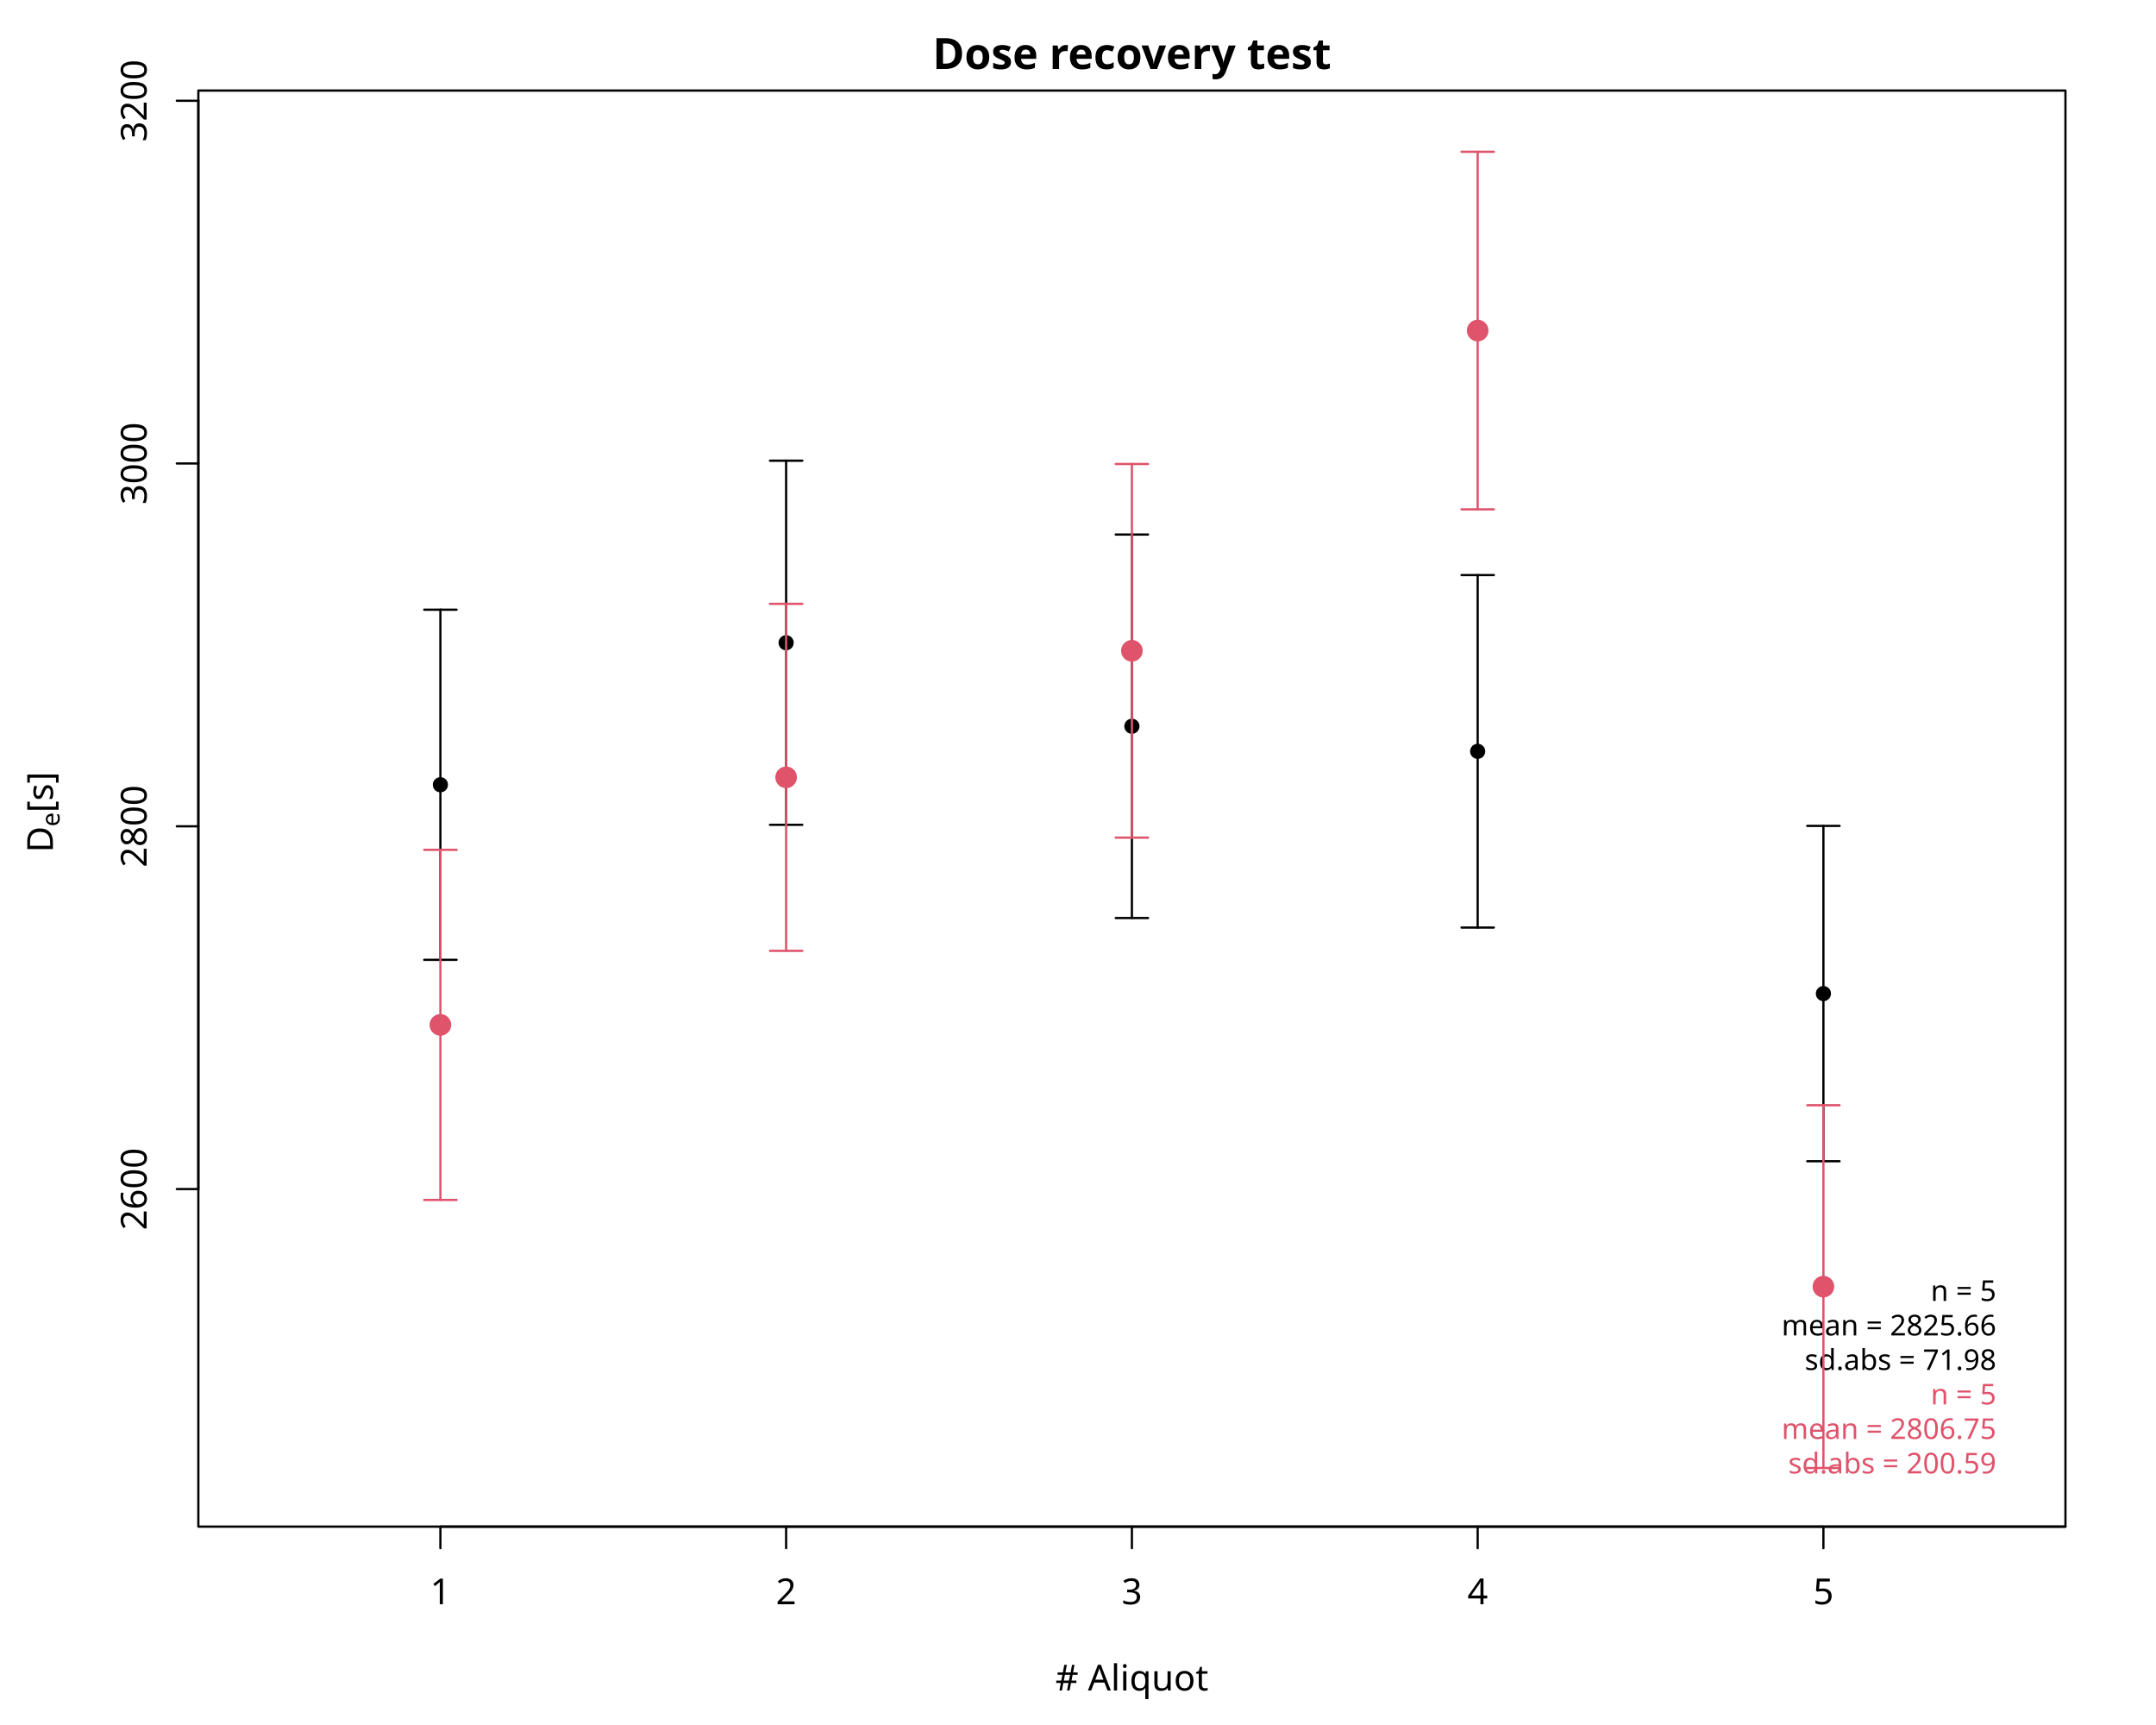
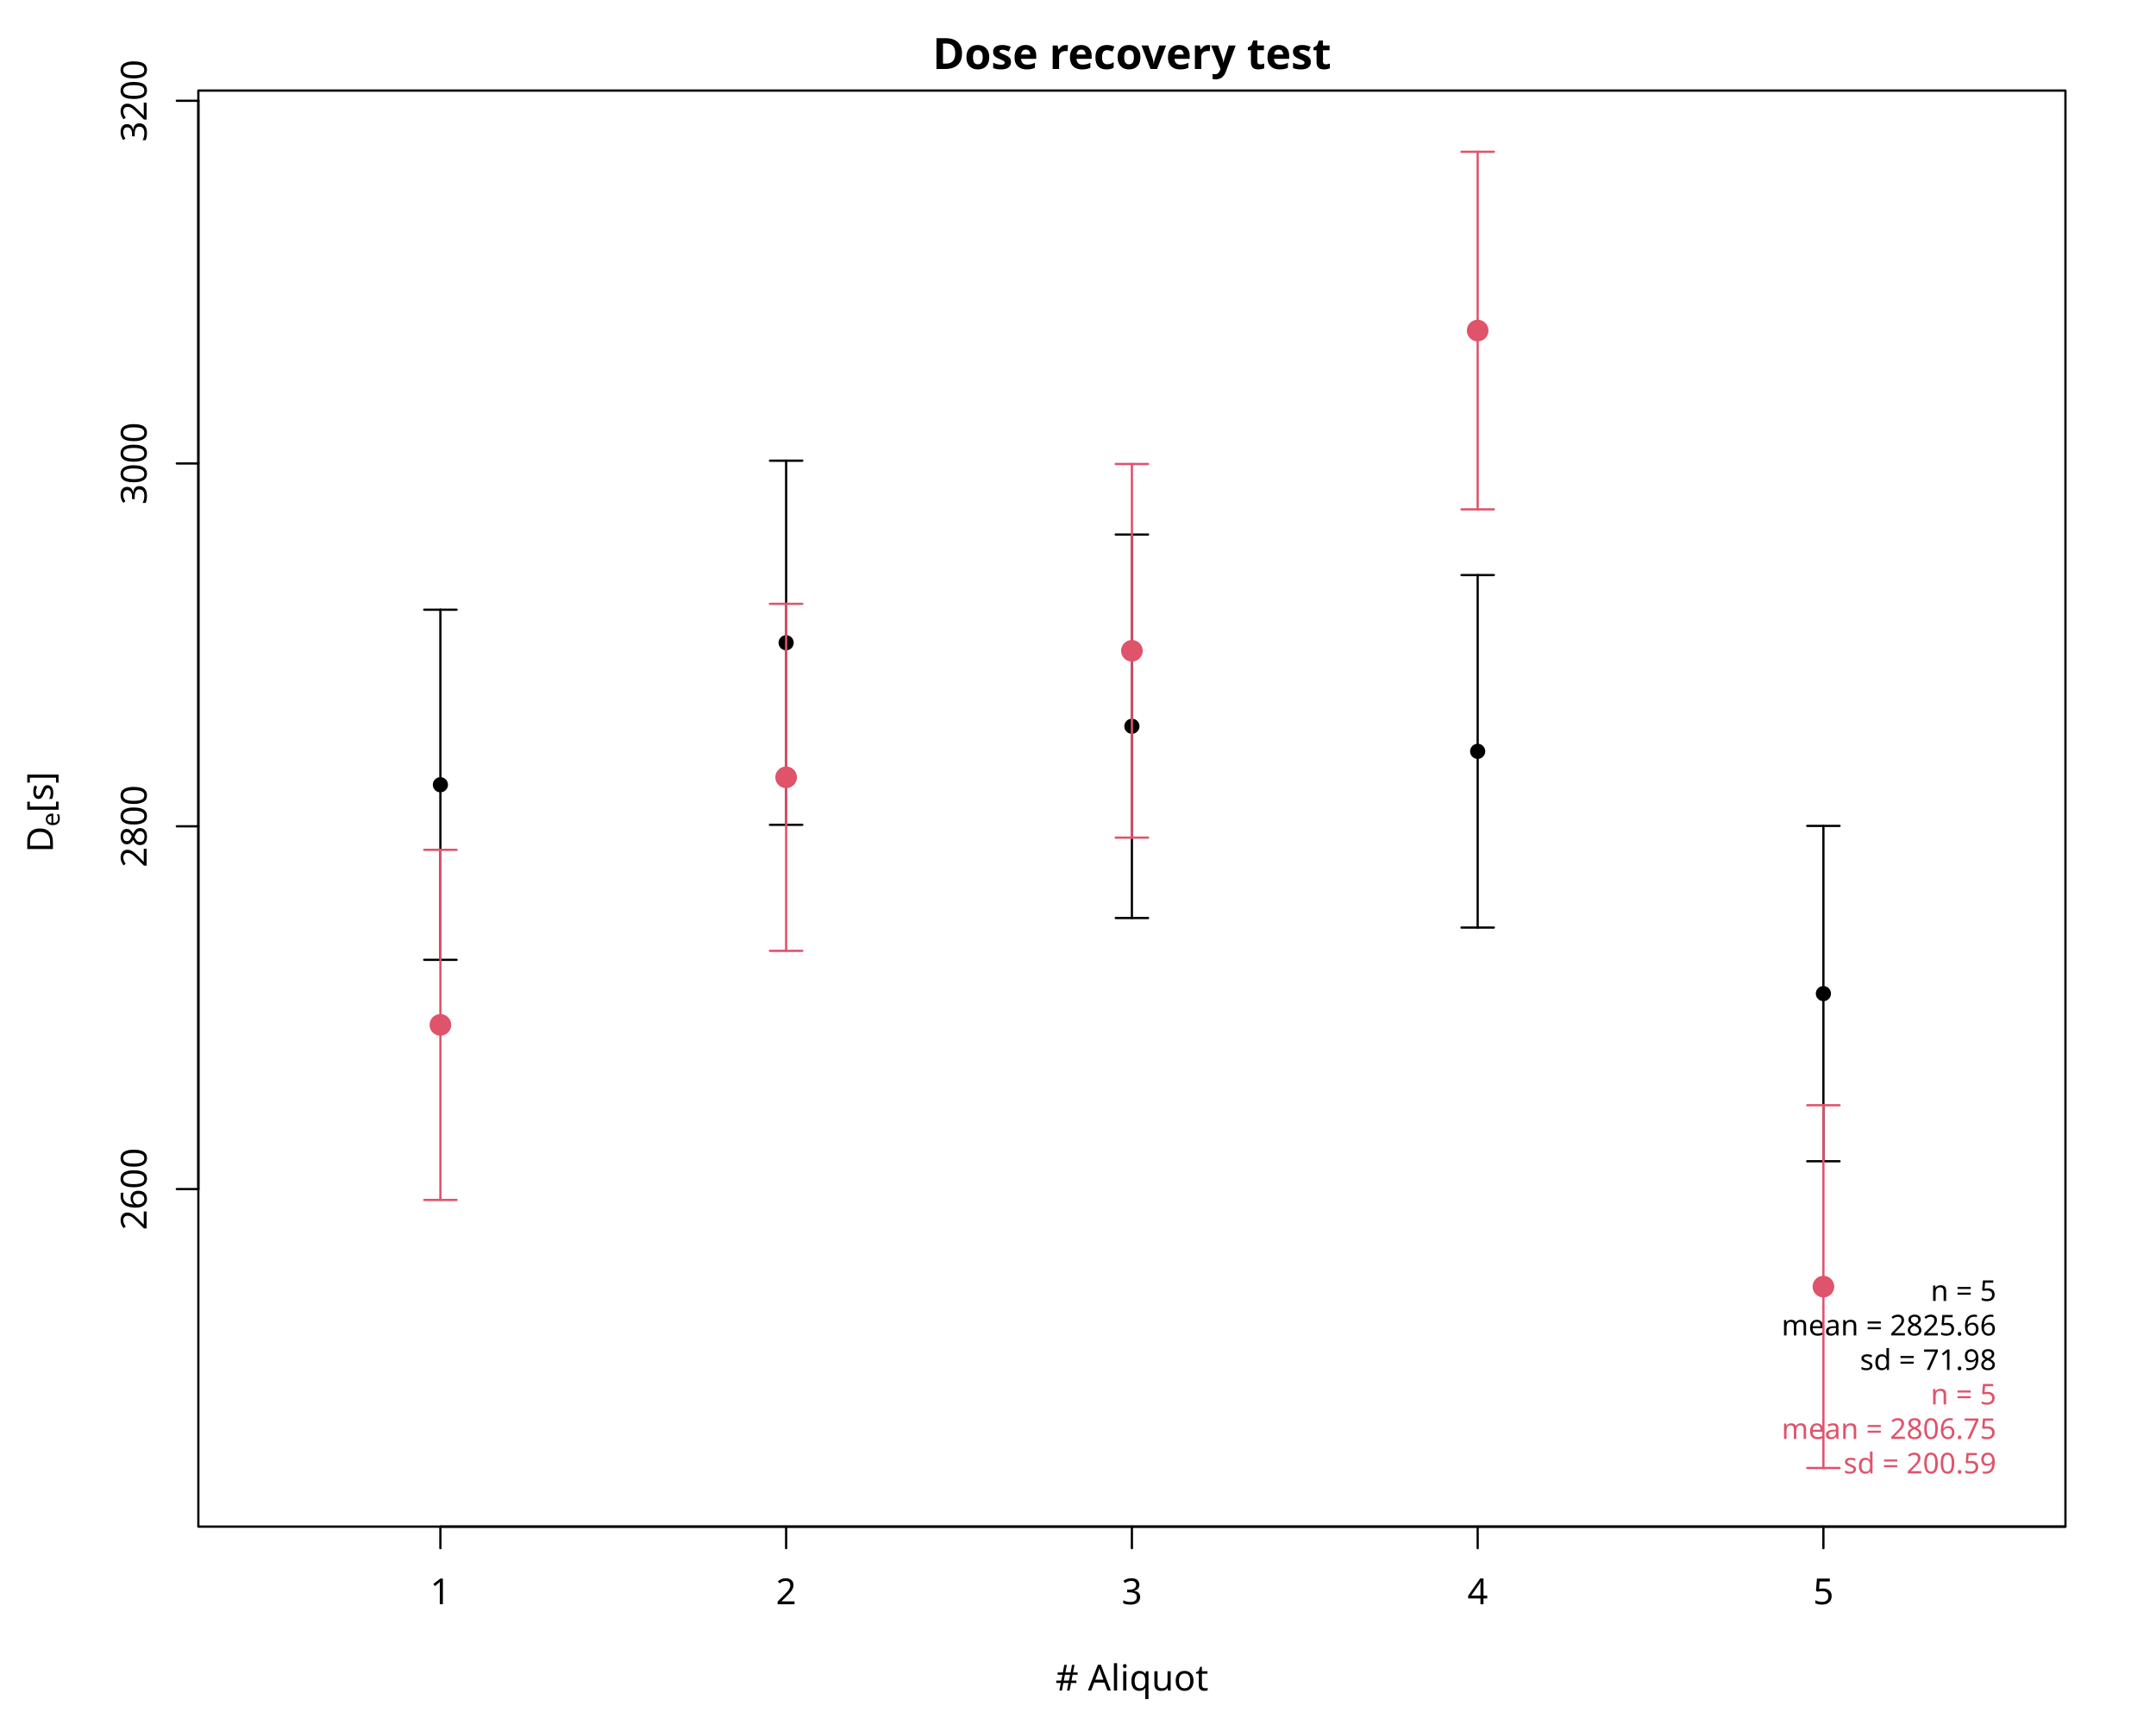
<svg xmlns="http://www.w3.org/2000/svg" class="svglite" data-engine-version="2.0" width="720.00pt" height="576.00pt" viewBox="0 0 720.00 576.00">
  <defs>
    <style type="text/css">
    .svglite line, .svglite polyline, .svglite polygon, .svglite path, .svglite rect, .svglite circle {
      fill: none;
      stroke: #000000;
      stroke-linecap: round;
      stroke-linejoin: round;
      stroke-miterlimit: 10.00;
    }
  </style>
  </defs>
  <rect width="100%" height="100%" style="stroke: none; fill: #FFFFFF;" />
  <defs>
    <clipPath id="cpMC4wMHw3MjAuMDB8MC4wMHw1NzYuMDA=">
      <rect x="0.00" y="0.00" width="720.00" height="576.00" />
    </clipPath>
  </defs>
  <g clip-path="url(#cpMC4wMHw3MjAuMDB8MC4wMHw1NzYuMDA=)">
    <line x1="66.24" y1="397.04" x2="66.24" y2="33.64" style="stroke-width: 0.75;" />
    <line x1="66.24" y1="397.04" x2="59.04" y2="397.04" style="stroke-width: 0.75;" />
    <line x1="66.24" y1="275.91" x2="59.04" y2="275.91" style="stroke-width: 0.75;" />
    <line x1="66.24" y1="154.77" x2="59.04" y2="154.77" style="stroke-width: 0.75;" />
    <line x1="66.24" y1="33.64" x2="59.04" y2="33.64" style="stroke-width: 0.75;" />
    <text transform="translate(48.96,397.04) rotate(-90)" text-anchor="middle" style="font-size: 12.00px; font-family: sans;" textLength="26.70px" lengthAdjust="spacingAndGlyphs">2600</text>
    <text transform="translate(48.96,275.91) rotate(-90)" text-anchor="middle" style="font-size: 12.00px; font-family: sans;" textLength="26.70px" lengthAdjust="spacingAndGlyphs">2800</text>
    <text transform="translate(48.96,154.77) rotate(-90)" text-anchor="middle" style="font-size: 12.00px; font-family: sans;" textLength="26.70px" lengthAdjust="spacingAndGlyphs">3000</text>
    <text transform="translate(48.96,33.64) rotate(-90)" text-anchor="middle" style="font-size: 12.00px; font-family: sans;" textLength="26.70px" lengthAdjust="spacingAndGlyphs">3200</text>
    <polygon points="66.24,509.76 689.76,509.76 689.76,30.24 66.24,30.24 " style="stroke-width: 0.75; fill: none;" />
    <text x="378.00" y="564.48" text-anchor="middle" style="font-size: 12.00px; font-family: sans;" textLength="46.70px" lengthAdjust="spacingAndGlyphs"># Aliquot</text>
    <text transform="translate(17.67,284.67) rotate(-90)" style="font-size: 12.00px; font-family: sans;" textLength="8.67px" lengthAdjust="spacingAndGlyphs">D</text>
    <text transform="translate(19.89,276.00) rotate(-90)" style="font-size: 8.40px; font-family: sans;" textLength="4.67px" lengthAdjust="spacingAndGlyphs">e</text>
    <text transform="translate(17.67,271.33) rotate(-90)" style="font-size: 12.00px; font-family: sans;" textLength="16.01px" lengthAdjust="spacingAndGlyphs"> [s]</text>
    <line x1="147.07" y1="509.76" x2="689.76" y2="509.76" style="stroke-width: 0.75;" />
    <line x1="147.07" y1="509.76" x2="147.07" y2="516.96" style="stroke-width: 0.75;" />
    <line x1="262.53" y1="509.76" x2="262.53" y2="516.96" style="stroke-width: 0.75;" />
    <line x1="378.00" y1="509.76" x2="378.00" y2="516.96" style="stroke-width: 0.75;" />
    <line x1="493.47" y1="509.76" x2="493.47" y2="516.96" style="stroke-width: 0.75;" />
    <line x1="608.93" y1="509.76" x2="608.93" y2="516.96" style="stroke-width: 0.75;" />
    <text x="147.07" y="535.68" text-anchor="middle" style="font-size: 12.00px; font-family: sans;" textLength="6.67px" lengthAdjust="spacingAndGlyphs">1</text>
    <text x="262.53" y="535.68" text-anchor="middle" style="font-size: 12.00px; font-family: sans;" textLength="6.67px" lengthAdjust="spacingAndGlyphs">2</text>
    <text x="378.00" y="535.68" text-anchor="middle" style="font-size: 12.00px; font-family: sans;" textLength="6.67px" lengthAdjust="spacingAndGlyphs">3</text>
    <text x="493.47" y="535.68" text-anchor="middle" style="font-size: 12.00px; font-family: sans;" textLength="6.67px" lengthAdjust="spacingAndGlyphs">4</text>
    <text x="608.93" y="535.68" text-anchor="middle" style="font-size: 12.00px; font-family: sans;" textLength="6.67px" lengthAdjust="spacingAndGlyphs">5</text>
    <text x="378.00" y="23.04" text-anchor="middle" style="font-size: 14.40px; font-weight: bold; font-family: sans;" textLength="120.08px" lengthAdjust="spacingAndGlyphs">Dose recovery test</text>
  </g>
  <defs>
    <clipPath id="cpNjYuMjR8Njg5Ljc2fDMwLjI0fDUwOS43Ng==">
      <rect x="66.24" y="30.24" width="623.52" height="479.52" />
    </clipPath>
  </defs>
  <g clip-path="url(#cpNjYuMjR8Njg5Ljc2fDMwLjI0fDUwOS43Ng==)">
    <circle cx="147.07" cy="262.04" r="2.16" style="stroke-width: 0.75; fill: #000000;" />
    <circle cx="262.53" cy="214.62" r="2.16" style="stroke-width: 0.75; fill: #000000;" />
    <circle cx="378.00" cy="242.51" r="2.16" style="stroke-width: 0.75; fill: #000000;" />
    <circle cx="493.47" cy="250.88" r="2.16" style="stroke-width: 0.75; fill: #000000;" />
    <circle cx="608.93" cy="331.77" r="2.16" style="stroke-width: 0.75; fill: #000000;" />
    <line x1="147.07" y1="203.58" x2="147.07" y2="320.49" style="stroke-width: 0.75;" />
    <polyline points="152.47,203.58 147.07,203.58 141.67,203.58 " style="stroke-width: 0.75;" />
    <polyline points="141.67,320.49 147.07,320.49 152.47,320.49 " style="stroke-width: 0.75;" />
    <line x1="262.53" y1="153.83" x2="262.53" y2="275.41" style="stroke-width: 0.75;" />
    <polyline points="267.93,153.83 262.53,153.83 257.13,153.83 " style="stroke-width: 0.75;" />
    <polyline points="257.13,275.41 262.53,275.41 267.93,275.41 " style="stroke-width: 0.75;" />
    <line x1="378.00" y1="178.49" x2="378.00" y2="306.53" style="stroke-width: 0.75;" />
    <polyline points="383.40,178.49 378.00,178.49 372.60,178.49 " style="stroke-width: 0.75;" />
    <polyline points="372.60,306.53 378.00,306.53 383.40,306.53 " style="stroke-width: 0.75;" />
    <line x1="493.47" y1="192.03" x2="493.47" y2="309.73" style="stroke-width: 0.75;" />
    <polyline points="498.87,192.03 493.47,192.03 488.07,192.03 " style="stroke-width: 0.75;" />
    <polyline points="488.07,309.73 493.47,309.73 498.87,309.73 " style="stroke-width: 0.75;" />
    <line x1="608.93" y1="275.78" x2="608.93" y2="387.76" style="stroke-width: 0.75;" />
    <polyline points="614.33,275.78 608.93,275.78 603.53,275.78 " style="stroke-width: 0.75;" />
    <polyline points="603.53,387.76 608.93,387.76 614.33,387.76 " style="stroke-width: 0.75;" />
-     <text x="666.67" y="434.40" text-anchor="end" style="font-size: 9.60px; font-family: sans;" textLength="24.29px" lengthAdjust="spacingAndGlyphs">n = 5 </text>
-     <text x="666.67" y="445.92" text-anchor="end" style="font-size: 9.60px; font-family: sans;" textLength="72.33px" lengthAdjust="spacingAndGlyphs">mean = 2825.66 </text>
-     <text x="666.67" y="457.44" text-anchor="end" style="font-size: 9.60px; font-family: sans;" textLength="63.26px" lengthAdjust="spacingAndGlyphs">sd.abs = 71.98</text>
+     <text x="666.67" y="434.40" text-anchor="end" style="font-size: 9.60px; font-family: sans;" textLength="21.62px" lengthAdjust="spacingAndGlyphs">n = 5</text>
+     <text x="666.67" y="445.92" text-anchor="end" style="font-size: 9.60px; font-family: sans;" textLength="69.67px" lengthAdjust="spacingAndGlyphs">mean = 2825.66</text>
+     <text x="666.67" y="457.44" text-anchor="end" style="font-size: 9.60px; font-family: sans;" textLength="45.11px" lengthAdjust="spacingAndGlyphs">sd = 71.98</text>
    <circle cx="147.07" cy="342.22" r="3.24" style="stroke-width: 0.75; stroke: #DF536B; fill: #DF536B;" />
    <circle cx="262.53" cy="259.56" r="3.24" style="stroke-width: 0.75; stroke: #DF536B; fill: #DF536B;" />
    <circle cx="378.00" cy="217.31" r="3.24" style="stroke-width: 0.75; stroke: #DF536B; fill: #DF536B;" />
    <circle cx="493.47" cy="110.38" r="3.24" style="stroke-width: 0.75; stroke: #DF536B; fill: #DF536B;" />
    <circle cx="608.93" cy="429.62" r="3.24" style="stroke-width: 0.75; stroke: #DF536B; fill: #DF536B;" />
    <line x1="147.07" y1="283.77" x2="147.07" y2="400.67" style="stroke-width: 0.75; stroke: #DF536B;" />
    <polyline points="152.47,283.77 147.07,283.77 141.67,283.77 " style="stroke-width: 0.75; stroke: #DF536B;" />
    <polyline points="141.67,400.67 147.07,400.67 152.47,400.67 " style="stroke-width: 0.75; stroke: #DF536B;" />
    <line x1="262.53" y1="201.62" x2="262.53" y2="317.50" style="stroke-width: 0.75; stroke: #DF536B;" />
    <polyline points="267.93,201.62 262.53,201.62 257.13,201.62 " style="stroke-width: 0.75; stroke: #DF536B;" />
    <polyline points="257.13,317.50 262.53,317.50 267.93,317.50 " style="stroke-width: 0.75; stroke: #DF536B;" />
    <line x1="378.00" y1="154.93" x2="378.00" y2="279.70" style="stroke-width: 0.75; stroke: #DF536B;" />
    <polyline points="383.40,154.93 378.00,154.93 372.60,154.93 " style="stroke-width: 0.75; stroke: #DF536B;" />
    <polyline points="372.60,279.70 378.00,279.70 383.40,279.70 " style="stroke-width: 0.75; stroke: #DF536B;" />
    <line x1="493.47" y1="50.68" x2="493.47" y2="170.09" style="stroke-width: 0.75; stroke: #DF536B;" />
    <polyline points="498.87,50.68 493.47,50.68 488.07,50.68 " style="stroke-width: 0.75; stroke: #DF536B;" />
    <polyline points="488.07,170.09 493.47,170.09 498.87,170.09 " style="stroke-width: 0.75; stroke: #DF536B;" />
    <line x1="608.93" y1="369.06" x2="608.93" y2="490.18" style="stroke-width: 0.75; stroke: #DF536B;" />
    <polyline points="614.33,369.06 608.93,369.06 603.53,369.06 " style="stroke-width: 0.75; stroke: #DF536B;" />
    <polyline points="603.53,490.18 608.93,490.18 614.33,490.18 " style="stroke-width: 0.75; stroke: #DF536B;" />
    <text x="666.67" y="434.40" text-anchor="end" style="font-size: 9.60px; fill: #DF536B; font-family: sans;" textLength="0.00px" lengthAdjust="spacingAndGlyphs" />
    <text x="666.67" y="445.92" text-anchor="end" style="font-size: 9.60px; fill: #DF536B; font-family: sans;" textLength="0.00px" lengthAdjust="spacingAndGlyphs" />
    <text x="666.67" y="457.44" text-anchor="end" style="font-size: 9.60px; fill: #DF536B; font-family: sans;" textLength="0.00px" lengthAdjust="spacingAndGlyphs" />
-     <text x="666.67" y="468.96" text-anchor="end" style="font-size: 9.60px; fill: #DF536B; font-family: sans;" textLength="24.29px" lengthAdjust="spacingAndGlyphs">n = 5 </text>
-     <text x="666.67" y="480.48" text-anchor="end" style="font-size: 9.60px; fill: #DF536B; font-family: sans;" textLength="72.33px" lengthAdjust="spacingAndGlyphs">mean = 2806.75 </text>
-     <text x="666.67" y="492.00" text-anchor="end" style="font-size: 9.60px; fill: #DF536B; font-family: sans;" textLength="68.60px" lengthAdjust="spacingAndGlyphs">sd.abs = 200.59</text>
+     <text x="666.67" y="468.96" text-anchor="end" style="font-size: 9.60px; fill: #DF536B; font-family: sans;" textLength="21.62px" lengthAdjust="spacingAndGlyphs">n = 5</text>
+     <text x="666.67" y="480.48" text-anchor="end" style="font-size: 9.60px; fill: #DF536B; font-family: sans;" textLength="69.67px" lengthAdjust="spacingAndGlyphs">mean = 2806.75</text>
+     <text x="666.67" y="492.00" text-anchor="end" style="font-size: 9.60px; fill: #DF536B; font-family: sans;" textLength="50.45px" lengthAdjust="spacingAndGlyphs">sd = 200.59</text>
  </g>
  <g clip-path="url(#cpMC4wMHw3MjAuMDB8MC4wMHw1NzYuMDA=)">
</g>
</svg>
